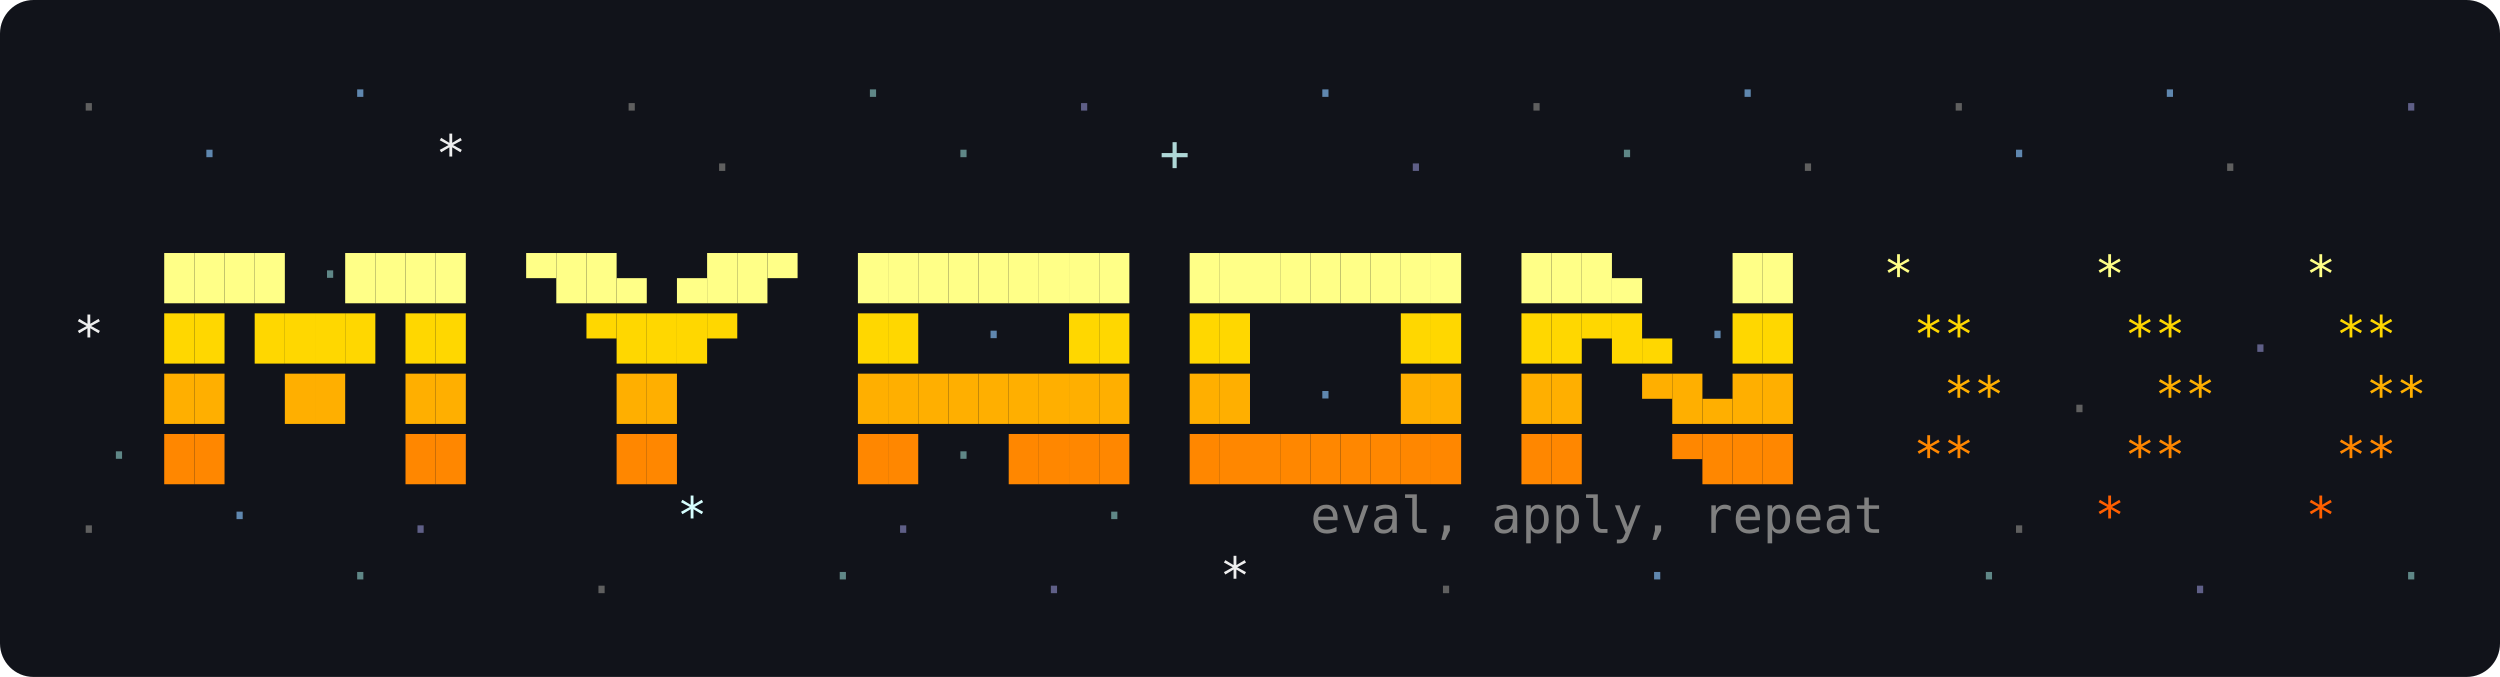
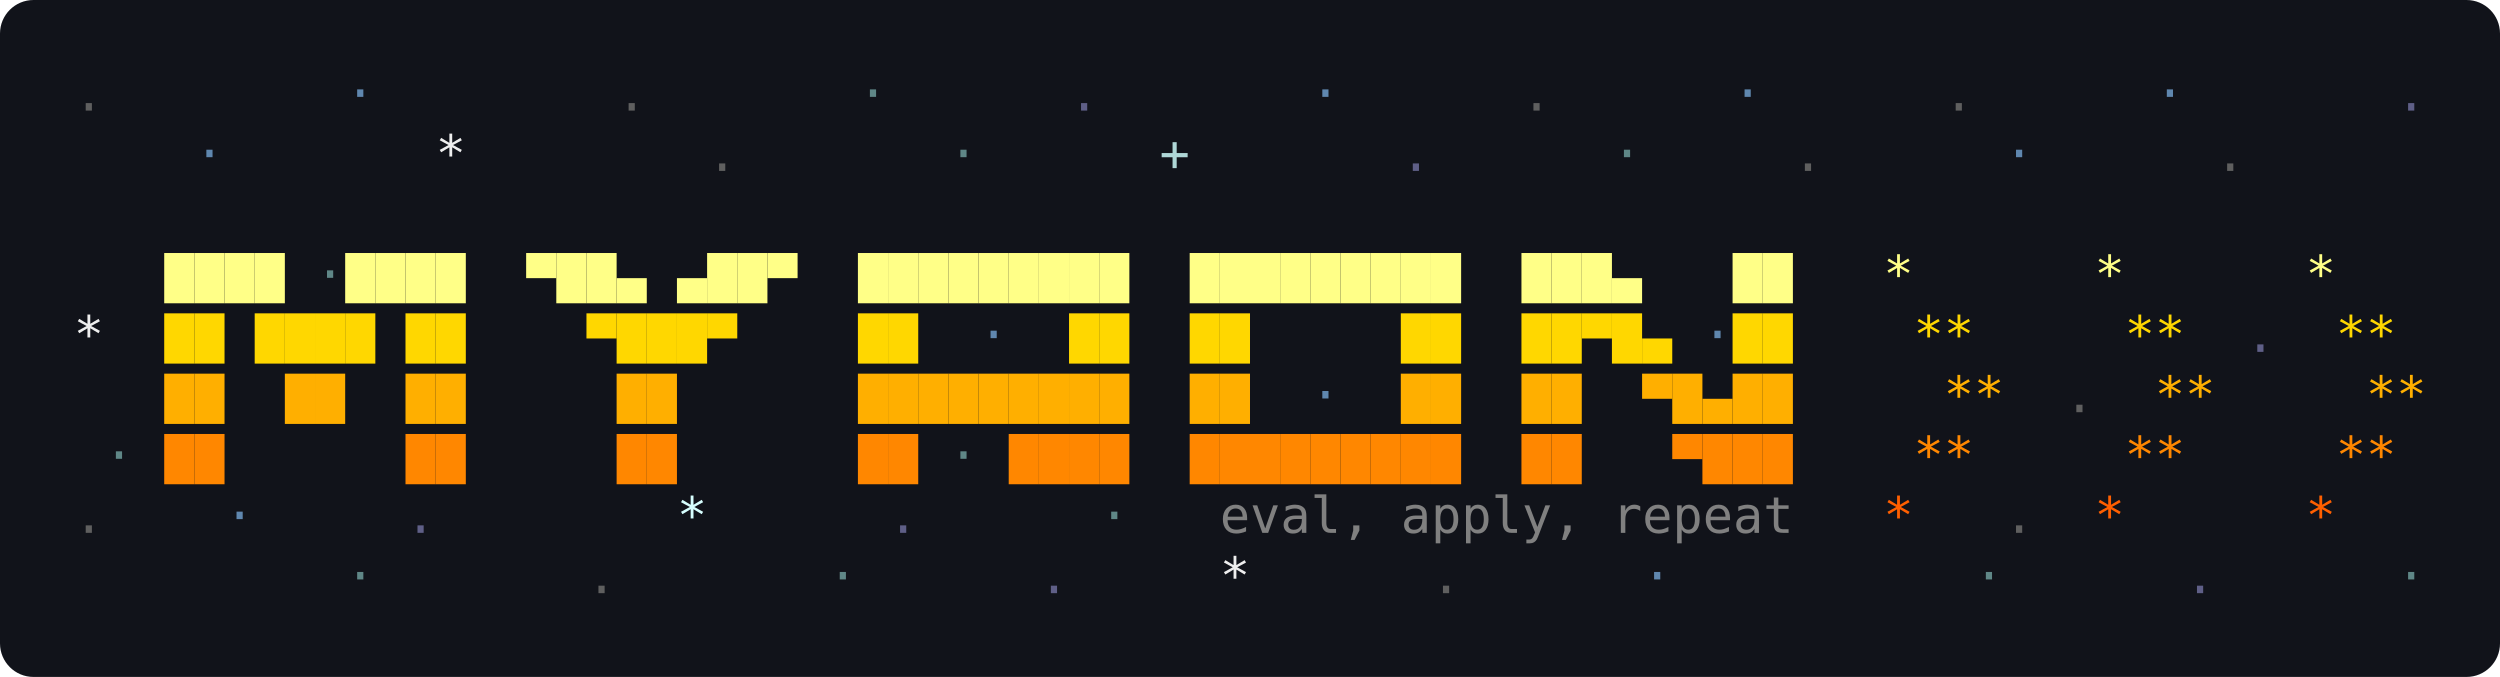
<svg xmlns="http://www.w3.org/2000/svg" width="746" height="202" viewBox="0 0 746 202" role="img">
  <rect width="746" height="202" rx="10" fill="#11131a" />
  <rect x="49" y="75.5" width="9" height="15" fill="#ffff87" />
  <rect x="58" y="75.5" width="9" height="15" fill="#ffff87" />
  <rect x="67" y="75.5" width="9" height="15" fill="#ffff87" />
  <rect x="76" y="75.5" width="9" height="15" fill="#ffff87" />
  <rect x="103" y="75.5" width="9" height="15" fill="#ffff87" />
  <rect x="112" y="75.5" width="9" height="15" fill="#ffff87" />
  <rect x="121" y="75.5" width="9" height="15" fill="#ffff87" />
  <rect x="130" y="75.5" width="9" height="15" fill="#ffff87" />
  <rect x="157" y="75.5" width="9" height="7.5" fill="#ffff87" />
  <rect x="166" y="75.5" width="9" height="15" fill="#ffff87" />
  <rect x="175" y="75.5" width="9" height="15" fill="#ffff87" />
  <rect x="184" y="83" width="9" height="7.5" fill="#ffff87" />
  <rect x="202" y="83" width="9" height="7.5" fill="#ffff87" />
  <rect x="211" y="75.5" width="9" height="15" fill="#ffff87" />
  <rect x="220" y="75.5" width="9" height="15" fill="#ffff87" />
  <rect x="229" y="75.5" width="9" height="7.5" fill="#ffff87" />
  <rect x="256" y="75.5" width="9" height="15" fill="#ffff87" />
  <rect x="265" y="75.5" width="9" height="15" fill="#ffff87" />
  <rect x="274" y="75.5" width="9" height="15" fill="#ffff87" />
  <rect x="283" y="75.5" width="9" height="15" fill="#ffff87" />
  <rect x="292" y="75.5" width="9" height="15" fill="#ffff87" />
  <rect x="301" y="75.5" width="9" height="15" fill="#ffff87" />
  <rect x="310" y="75.5" width="9" height="15" fill="#ffff87" />
  <rect x="319" y="75.5" width="9" height="15" fill="#ffff87" />
  <rect x="328" y="75.5" width="9" height="15" fill="#ffff87" />
  <rect x="355" y="75.5" width="9" height="15" fill="#ffff87" />
  <rect x="364" y="75.5" width="9" height="15" fill="#ffff87" />
  <rect x="373" y="75.5" width="9" height="15" fill="#ffff87" />
  <rect x="382" y="75.5" width="9" height="15" fill="#ffff87" />
  <rect x="391" y="75.5" width="9" height="15" fill="#ffff87" />
  <rect x="400" y="75.5" width="9" height="15" fill="#ffff87" />
  <rect x="409" y="75.5" width="9" height="15" fill="#ffff87" />
  <rect x="418" y="75.5" width="9" height="15" fill="#ffff87" />
  <rect x="427" y="75.5" width="9" height="15" fill="#ffff87" />
  <rect x="454" y="75.5" width="9" height="15" fill="#ffff87" />
  <rect x="463" y="75.5" width="9" height="15" fill="#ffff87" />
  <rect x="472" y="75.5" width="9" height="15" fill="#ffff87" />
  <rect x="481" y="83" width="9" height="7.5" fill="#ffff87" />
  <rect x="517" y="75.5" width="9" height="15" fill="#ffff87" />
  <rect x="526" y="75.5" width="9" height="15" fill="#ffff87" />
  <rect x="49" y="93.5" width="9" height="15" fill="#ffd700" />
  <rect x="58" y="93.5" width="9" height="15" fill="#ffd700" />
  <rect x="76" y="93.5" width="9" height="15" fill="#ffd700" />
  <rect x="85" y="93.5" width="9" height="15" fill="#ffd700" />
  <rect x="94" y="93.5" width="9" height="15" fill="#ffd700" />
  <rect x="103" y="93.5" width="9" height="15" fill="#ffd700" />
  <rect x="121" y="93.5" width="9" height="15" fill="#ffd700" />
  <rect x="130" y="93.5" width="9" height="15" fill="#ffd700" />
  <rect x="175" y="93.5" width="9" height="7.5" fill="#ffd700" />
  <rect x="184" y="93.5" width="9" height="15" fill="#ffd700" />
  <rect x="193" y="93.5" width="9" height="15" fill="#ffd700" />
  <rect x="202" y="93.5" width="9" height="15" fill="#ffd700" />
  <rect x="211" y="93.5" width="9" height="7.5" fill="#ffd700" />
  <rect x="256" y="93.5" width="9" height="15" fill="#ffd700" />
  <rect x="265" y="93.5" width="9" height="15" fill="#ffd700" />
  <rect x="319" y="93.5" width="9" height="15" fill="#ffd700" />
  <rect x="328" y="93.5" width="9" height="15" fill="#ffd700" />
  <rect x="355" y="93.5" width="9" height="15" fill="#ffd700" />
  <rect x="364" y="93.5" width="9" height="15" fill="#ffd700" />
  <rect x="418" y="93.5" width="9" height="15" fill="#ffd700" />
  <rect x="427" y="93.5" width="9" height="15" fill="#ffd700" />
  <rect x="454" y="93.5" width="9" height="15" fill="#ffd700" />
  <rect x="463" y="93.5" width="9" height="15" fill="#ffd700" />
  <rect x="472" y="93.5" width="9" height="7.5" fill="#ffd700" />
  <rect x="481" y="93.5" width="9" height="15" fill="#ffd700" />
  <rect x="490" y="101" width="9" height="7.5" fill="#ffd700" />
  <rect x="517" y="93.5" width="9" height="15" fill="#ffd700" />
  <rect x="526" y="93.5" width="9" height="15" fill="#ffd700" />
  <rect x="49" y="111.5" width="9" height="15" fill="#ffaf00" />
  <rect x="58" y="111.5" width="9" height="15" fill="#ffaf00" />
  <rect x="85" y="111.5" width="9" height="15" fill="#ffaf00" />
  <rect x="94" y="111.5" width="9" height="15" fill="#ffaf00" />
  <rect x="121" y="111.5" width="9" height="15" fill="#ffaf00" />
  <rect x="130" y="111.5" width="9" height="15" fill="#ffaf00" />
  <rect x="184" y="111.5" width="9" height="15" fill="#ffaf00" />
  <rect x="193" y="111.5" width="9" height="15" fill="#ffaf00" />
  <rect x="256" y="111.5" width="9" height="15" fill="#ffaf00" />
  <rect x="265" y="111.5" width="9" height="15" fill="#ffaf00" />
  <rect x="274" y="111.5" width="9" height="15" fill="#ffaf00" />
  <rect x="283" y="111.5" width="9" height="15" fill="#ffaf00" />
  <rect x="292" y="111.5" width="9" height="15" fill="#ffaf00" />
  <rect x="301" y="111.5" width="9" height="15" fill="#ffaf00" />
  <rect x="310" y="111.5" width="9" height="15" fill="#ffaf00" />
  <rect x="319" y="111.5" width="9" height="15" fill="#ffaf00" />
  <rect x="328" y="111.5" width="9" height="15" fill="#ffaf00" />
  <rect x="355" y="111.5" width="9" height="15" fill="#ffaf00" />
  <rect x="364" y="111.5" width="9" height="15" fill="#ffaf00" />
  <rect x="418" y="111.5" width="9" height="15" fill="#ffaf00" />
  <rect x="427" y="111.5" width="9" height="15" fill="#ffaf00" />
  <rect x="454" y="111.5" width="9" height="15" fill="#ffaf00" />
  <rect x="463" y="111.5" width="9" height="15" fill="#ffaf00" />
  <rect x="490" y="111.5" width="9" height="7.5" fill="#ffaf00" />
  <rect x="499" y="111.5" width="9" height="15" fill="#ffaf00" />
  <rect x="508" y="119" width="9" height="7.5" fill="#ffaf00" />
  <rect x="517" y="111.5" width="9" height="15" fill="#ffaf00" />
  <rect x="526" y="111.5" width="9" height="15" fill="#ffaf00" />
  <rect x="49" y="129.5" width="9" height="15" fill="#ff8700" />
  <rect x="58" y="129.5" width="9" height="15" fill="#ff8700" />
  <rect x="121" y="129.5" width="9" height="15" fill="#ff8700" />
  <rect x="130" y="129.5" width="9" height="15" fill="#ff8700" />
  <rect x="184" y="129.5" width="9" height="15" fill="#ff8700" />
  <rect x="193" y="129.5" width="9" height="15" fill="#ff8700" />
  <rect x="256" y="129.5" width="9" height="15" fill="#ff8700" />
  <rect x="265" y="129.5" width="9" height="15" fill="#ff8700" />
  <rect x="301" y="129.5" width="9" height="15" fill="#ff8700" />
  <rect x="310" y="129.5" width="9" height="15" fill="#ff8700" />
  <rect x="319" y="129.5" width="9" height="15" fill="#ff8700" />
  <rect x="328" y="129.5" width="9" height="15" fill="#ff8700" />
  <rect x="355" y="129.5" width="9" height="15" fill="#ff8700" />
  <rect x="364" y="129.5" width="9" height="15" fill="#ff8700" />
  <rect x="373" y="129.5" width="9" height="15" fill="#ff8700" />
  <rect x="382" y="129.5" width="9" height="15" fill="#ff8700" />
  <rect x="391" y="129.5" width="9" height="15" fill="#ff8700" />
  <rect x="400" y="129.5" width="9" height="15" fill="#ff8700" />
  <rect x="409" y="129.5" width="9" height="15" fill="#ff8700" />
  <rect x="418" y="129.5" width="9" height="15" fill="#ff8700" />
  <rect x="427" y="129.5" width="9" height="15" fill="#ff8700" />
  <rect x="454" y="129.5" width="9" height="15" fill="#ff8700" />
  <rect x="463" y="129.5" width="9" height="15" fill="#ff8700" />
  <rect x="499" y="129.5" width="9" height="7.5" fill="#ff8700" />
  <rect x="508" y="129.5" width="9" height="15" fill="#ff8700" />
  <rect x="517" y="129.5" width="9" height="15" fill="#ff8700" />
  <rect x="526" y="129.5" width="9" height="15" fill="#ff8700" />
  <text x="22" y="33" fill="#5f5f5f" font-size="15" font-family="ui-monospace,SFMono-Regular,Menlo,Consolas,&quot;DejaVu Sans Mono&quot;,monospace">.</text>
  <text x="103" y="33" fill="#5f87af" font-size="15" font-family="ui-monospace,SFMono-Regular,Menlo,Consolas,&quot;DejaVu Sans Mono&quot;,monospace">·</text>
  <text x="184" y="33" fill="#5f5f5f" font-size="15" font-family="ui-monospace,SFMono-Regular,Menlo,Consolas,&quot;DejaVu Sans Mono&quot;,monospace">.</text>
  <text x="256" y="33" fill="#5f8787" font-size="15" font-family="ui-monospace,SFMono-Regular,Menlo,Consolas,&quot;DejaVu Sans Mono&quot;,monospace">·</text>
  <text x="319" y="33" fill="#5f5f87" font-size="15" font-family="ui-monospace,SFMono-Regular,Menlo,Consolas,&quot;DejaVu Sans Mono&quot;,monospace">.</text>
  <text x="391" y="33" fill="#5f87af" font-size="15" font-family="ui-monospace,SFMono-Regular,Menlo,Consolas,&quot;DejaVu Sans Mono&quot;,monospace">·</text>
  <text x="454" y="33" fill="#5f5f5f" font-size="15" font-family="ui-monospace,SFMono-Regular,Menlo,Consolas,&quot;DejaVu Sans Mono&quot;,monospace">.</text>
  <text x="517" y="33" fill="#5f87af" font-size="15" font-family="ui-monospace,SFMono-Regular,Menlo,Consolas,&quot;DejaVu Sans Mono&quot;,monospace">·</text>
  <text x="580" y="33" fill="#5f5f5f" font-size="15" font-family="ui-monospace,SFMono-Regular,Menlo,Consolas,&quot;DejaVu Sans Mono&quot;,monospace">.</text>
  <text x="643" y="33" fill="#5f87af" font-size="15" font-family="ui-monospace,SFMono-Regular,Menlo,Consolas,&quot;DejaVu Sans Mono&quot;,monospace">·</text>
  <text x="715" y="33" fill="#5f5f87" font-size="15" font-family="ui-monospace,SFMono-Regular,Menlo,Consolas,&quot;DejaVu Sans Mono&quot;,monospace">.</text>
  <text x="58" y="51" fill="#5f87af" font-size="15" font-family="ui-monospace,SFMono-Regular,Menlo,Consolas,&quot;DejaVu Sans Mono&quot;,monospace">·</text>
  <text x="130" y="51" fill="#eeeeee" font-size="15" font-family="ui-monospace,SFMono-Regular,Menlo,Consolas,&quot;DejaVu Sans Mono&quot;,monospace">*</text>
  <text x="211" y="51" fill="#5f5f5f" font-size="15" font-family="ui-monospace,SFMono-Regular,Menlo,Consolas,&quot;DejaVu Sans Mono&quot;,monospace">.</text>
  <text x="283" y="51" fill="#5f8787" font-size="15" font-family="ui-monospace,SFMono-Regular,Menlo,Consolas,&quot;DejaVu Sans Mono&quot;,monospace">·</text>
  <text x="346" y="51" fill="#afd7d7" font-size="15" font-family="ui-monospace,SFMono-Regular,Menlo,Consolas,&quot;DejaVu Sans Mono&quot;,monospace">+</text>
  <text x="418" y="51" fill="#5f5f87" font-size="15" font-family="ui-monospace,SFMono-Regular,Menlo,Consolas,&quot;DejaVu Sans Mono&quot;,monospace">.</text>
  <text x="481" y="51" fill="#5f8787" font-size="15" font-family="ui-monospace,SFMono-Regular,Menlo,Consolas,&quot;DejaVu Sans Mono&quot;,monospace">·</text>
  <text x="535" y="51" fill="#5f5f5f" font-size="15" font-family="ui-monospace,SFMono-Regular,Menlo,Consolas,&quot;DejaVu Sans Mono&quot;,monospace">.</text>
  <text x="598" y="51" fill="#5f87af" font-size="15" font-family="ui-monospace,SFMono-Regular,Menlo,Consolas,&quot;DejaVu Sans Mono&quot;,monospace">·</text>
  <text x="661" y="51" fill="#5f5f5f" font-size="15" font-family="ui-monospace,SFMono-Regular,Menlo,Consolas,&quot;DejaVu Sans Mono&quot;,monospace">.</text>
  <text x="94" y="87" fill="#5f8787" font-size="15" font-family="ui-monospace,SFMono-Regular,Menlo,Consolas,&quot;DejaVu Sans Mono&quot;,monospace">·</text>
  <text x="562" y="87" fill="#ffff87" font-size="15" font-family="ui-monospace,SFMono-Regular,Menlo,Consolas,&quot;DejaVu Sans Mono&quot;,monospace">*</text>
  <text x="625" y="87" fill="#ffff87" font-size="15" font-family="ui-monospace,SFMono-Regular,Menlo,Consolas,&quot;DejaVu Sans Mono&quot;,monospace">*</text>
  <text x="688" y="87" fill="#ffff87" font-size="15" font-family="ui-monospace,SFMono-Regular,Menlo,Consolas,&quot;DejaVu Sans Mono&quot;,monospace">*</text>
  <text x="22" y="105" fill="#eeeeee" font-size="15" font-family="ui-monospace,SFMono-Regular,Menlo,Consolas,&quot;DejaVu Sans Mono&quot;,monospace">*</text>
  <text x="292" y="105" fill="#5f87af" font-size="15" font-family="ui-monospace,SFMono-Regular,Menlo,Consolas,&quot;DejaVu Sans Mono&quot;,monospace">·</text>
  <text x="508" y="105" fill="#5f87af" font-size="15" font-family="ui-monospace,SFMono-Regular,Menlo,Consolas,&quot;DejaVu Sans Mono&quot;,monospace">·</text>
  <text x="571 580" y="105" fill="#ffd700" font-size="15" font-family="ui-monospace,SFMono-Regular,Menlo,Consolas,&quot;DejaVu Sans Mono&quot;,monospace">**</text>
  <text x="634 643" y="105" fill="#ffd700" font-size="15" font-family="ui-monospace,SFMono-Regular,Menlo,Consolas,&quot;DejaVu Sans Mono&quot;,monospace">**</text>
  <text x="670" y="105" fill="#5f5f87" font-size="15" font-family="ui-monospace,SFMono-Regular,Menlo,Consolas,&quot;DejaVu Sans Mono&quot;,monospace">.</text>
  <text x="697 706" y="105" fill="#ffd700" font-size="15" font-family="ui-monospace,SFMono-Regular,Menlo,Consolas,&quot;DejaVu Sans Mono&quot;,monospace">**</text>
  <text x="391" y="123" fill="#5f87af" font-size="15" font-family="ui-monospace,SFMono-Regular,Menlo,Consolas,&quot;DejaVu Sans Mono&quot;,monospace">·</text>
  <text x="580 589" y="123" fill="#ffaf00" font-size="15" font-family="ui-monospace,SFMono-Regular,Menlo,Consolas,&quot;DejaVu Sans Mono&quot;,monospace">**</text>
  <text x="616" y="123" fill="#5f5f5f" font-size="15" font-family="ui-monospace,SFMono-Regular,Menlo,Consolas,&quot;DejaVu Sans Mono&quot;,monospace">.</text>
  <text x="643 652" y="123" fill="#ffaf00" font-size="15" font-family="ui-monospace,SFMono-Regular,Menlo,Consolas,&quot;DejaVu Sans Mono&quot;,monospace">**</text>
  <text x="706 715" y="123" fill="#ffaf00" font-size="15" font-family="ui-monospace,SFMono-Regular,Menlo,Consolas,&quot;DejaVu Sans Mono&quot;,monospace">**</text>
  <text x="31" y="141" fill="#5f8787" font-size="15" font-family="ui-monospace,SFMono-Regular,Menlo,Consolas,&quot;DejaVu Sans Mono&quot;,monospace">·</text>
  <text x="283" y="141" fill="#5f8787" font-size="15" font-family="ui-monospace,SFMono-Regular,Menlo,Consolas,&quot;DejaVu Sans Mono&quot;,monospace">·</text>
  <text x="571 580" y="141" fill="#ff8700" font-size="15" font-family="ui-monospace,SFMono-Regular,Menlo,Consolas,&quot;DejaVu Sans Mono&quot;,monospace">**</text>
  <text x="634 643" y="141" fill="#ff8700" font-size="15" font-family="ui-monospace,SFMono-Regular,Menlo,Consolas,&quot;DejaVu Sans Mono&quot;,monospace">**</text>
  <text x="697 706" y="141" fill="#ff8700" font-size="15" font-family="ui-monospace,SFMono-Regular,Menlo,Consolas,&quot;DejaVu Sans Mono&quot;,monospace">**</text>
  <text x="22" y="159" fill="#5f5f5f" font-size="15" font-family="ui-monospace,SFMono-Regular,Menlo,Consolas,&quot;DejaVu Sans Mono&quot;,monospace">.</text>
  <text x="67" y="159" fill="#5f87af" font-size="15" font-family="ui-monospace,SFMono-Regular,Menlo,Consolas,&quot;DejaVu Sans Mono&quot;,monospace">·</text>
  <text x="121" y="159" fill="#5f5f87" font-size="15" font-family="ui-monospace,SFMono-Regular,Menlo,Consolas,&quot;DejaVu Sans Mono&quot;,monospace">.</text>
  <text x="202" y="159" fill="#d7ffff" font-size="15" font-family="ui-monospace,SFMono-Regular,Menlo,Consolas,&quot;DejaVu Sans Mono&quot;,monospace">*</text>
  <text x="265" y="159" fill="#5f5f87" font-size="15" font-family="ui-monospace,SFMono-Regular,Menlo,Consolas,&quot;DejaVu Sans Mono&quot;,monospace">.</text>
  <text x="328" y="159" fill="#5f8787" font-size="15" font-family="ui-monospace,SFMono-Regular,Menlo,Consolas,&quot;DejaVu Sans Mono&quot;,monospace">·</text>
-   <text x="391 400 409 418 427" y="159" fill="#808080" font-size="15" font-family="ui-monospace,SFMono-Regular,Menlo,Consolas,&quot;DejaVu Sans Mono&quot;,monospace">eval,</text>
-   <text x="445 454 463 472 481 490" y="159" fill="#808080" font-size="15" font-family="ui-monospace,SFMono-Regular,Menlo,Consolas,&quot;DejaVu Sans Mono&quot;,monospace">apply,</text>
-   <text x="508 517 526 535 544 553" y="159" fill="#808080" font-size="15" font-family="ui-monospace,SFMono-Regular,Menlo,Consolas,&quot;DejaVu Sans Mono&quot;,monospace">repeat</text>
+   <text x="364 373 382 391 400" y="159" fill="#808080" font-size="15" font-family="ui-monospace,SFMono-Regular,Menlo,Consolas,&quot;DejaVu Sans Mono&quot;,monospace">eval,</text>
+   <text x="418 427 436 445 454 463" y="159" fill="#808080" font-size="15" font-family="ui-monospace,SFMono-Regular,Menlo,Consolas,&quot;DejaVu Sans Mono&quot;,monospace">apply,</text>
+   <text x="481 490 499 508 517 526" y="159" fill="#808080" font-size="15" font-family="ui-monospace,SFMono-Regular,Menlo,Consolas,&quot;DejaVu Sans Mono&quot;,monospace">repeat</text>
+   <text x="562" y="159" fill="#ff5f00" font-size="15" font-family="ui-monospace,SFMono-Regular,Menlo,Consolas,&quot;DejaVu Sans Mono&quot;,monospace">*</text>
  <text x="598" y="159" fill="#5f5f5f" font-size="15" font-family="ui-monospace,SFMono-Regular,Menlo,Consolas,&quot;DejaVu Sans Mono&quot;,monospace">.</text>
  <text x="625" y="159" fill="#ff5f00" font-size="15" font-family="ui-monospace,SFMono-Regular,Menlo,Consolas,&quot;DejaVu Sans Mono&quot;,monospace">*</text>
  <text x="688" y="159" fill="#ff5f00" font-size="15" font-family="ui-monospace,SFMono-Regular,Menlo,Consolas,&quot;DejaVu Sans Mono&quot;,monospace">*</text>
  <text x="103" y="177" fill="#5f8787" font-size="15" font-family="ui-monospace,SFMono-Regular,Menlo,Consolas,&quot;DejaVu Sans Mono&quot;,monospace">·</text>
  <text x="175" y="177" fill="#5f5f5f" font-size="15" font-family="ui-monospace,SFMono-Regular,Menlo,Consolas,&quot;DejaVu Sans Mono&quot;,monospace">.</text>
  <text x="247" y="177" fill="#5f8787" font-size="15" font-family="ui-monospace,SFMono-Regular,Menlo,Consolas,&quot;DejaVu Sans Mono&quot;,monospace">·</text>
  <text x="310" y="177" fill="#5f5f87" font-size="15" font-family="ui-monospace,SFMono-Regular,Menlo,Consolas,&quot;DejaVu Sans Mono&quot;,monospace">.</text>
  <text x="364" y="177" fill="#eeeeee" font-size="15" font-family="ui-monospace,SFMono-Regular,Menlo,Consolas,&quot;DejaVu Sans Mono&quot;,monospace">*</text>
  <text x="427" y="177" fill="#5f5f5f" font-size="15" font-family="ui-monospace,SFMono-Regular,Menlo,Consolas,&quot;DejaVu Sans Mono&quot;,monospace">.</text>
  <text x="490" y="177" fill="#5f87af" font-size="15" font-family="ui-monospace,SFMono-Regular,Menlo,Consolas,&quot;DejaVu Sans Mono&quot;,monospace">·</text>
  <text x="589" y="177" fill="#5f8787" font-size="15" font-family="ui-monospace,SFMono-Regular,Menlo,Consolas,&quot;DejaVu Sans Mono&quot;,monospace">·</text>
  <text x="652" y="177" fill="#5f5f87" font-size="15" font-family="ui-monospace,SFMono-Regular,Menlo,Consolas,&quot;DejaVu Sans Mono&quot;,monospace">.</text>
  <text x="715" y="177" fill="#5f8787" font-size="15" font-family="ui-monospace,SFMono-Regular,Menlo,Consolas,&quot;DejaVu Sans Mono&quot;,monospace">·</text>
</svg>
